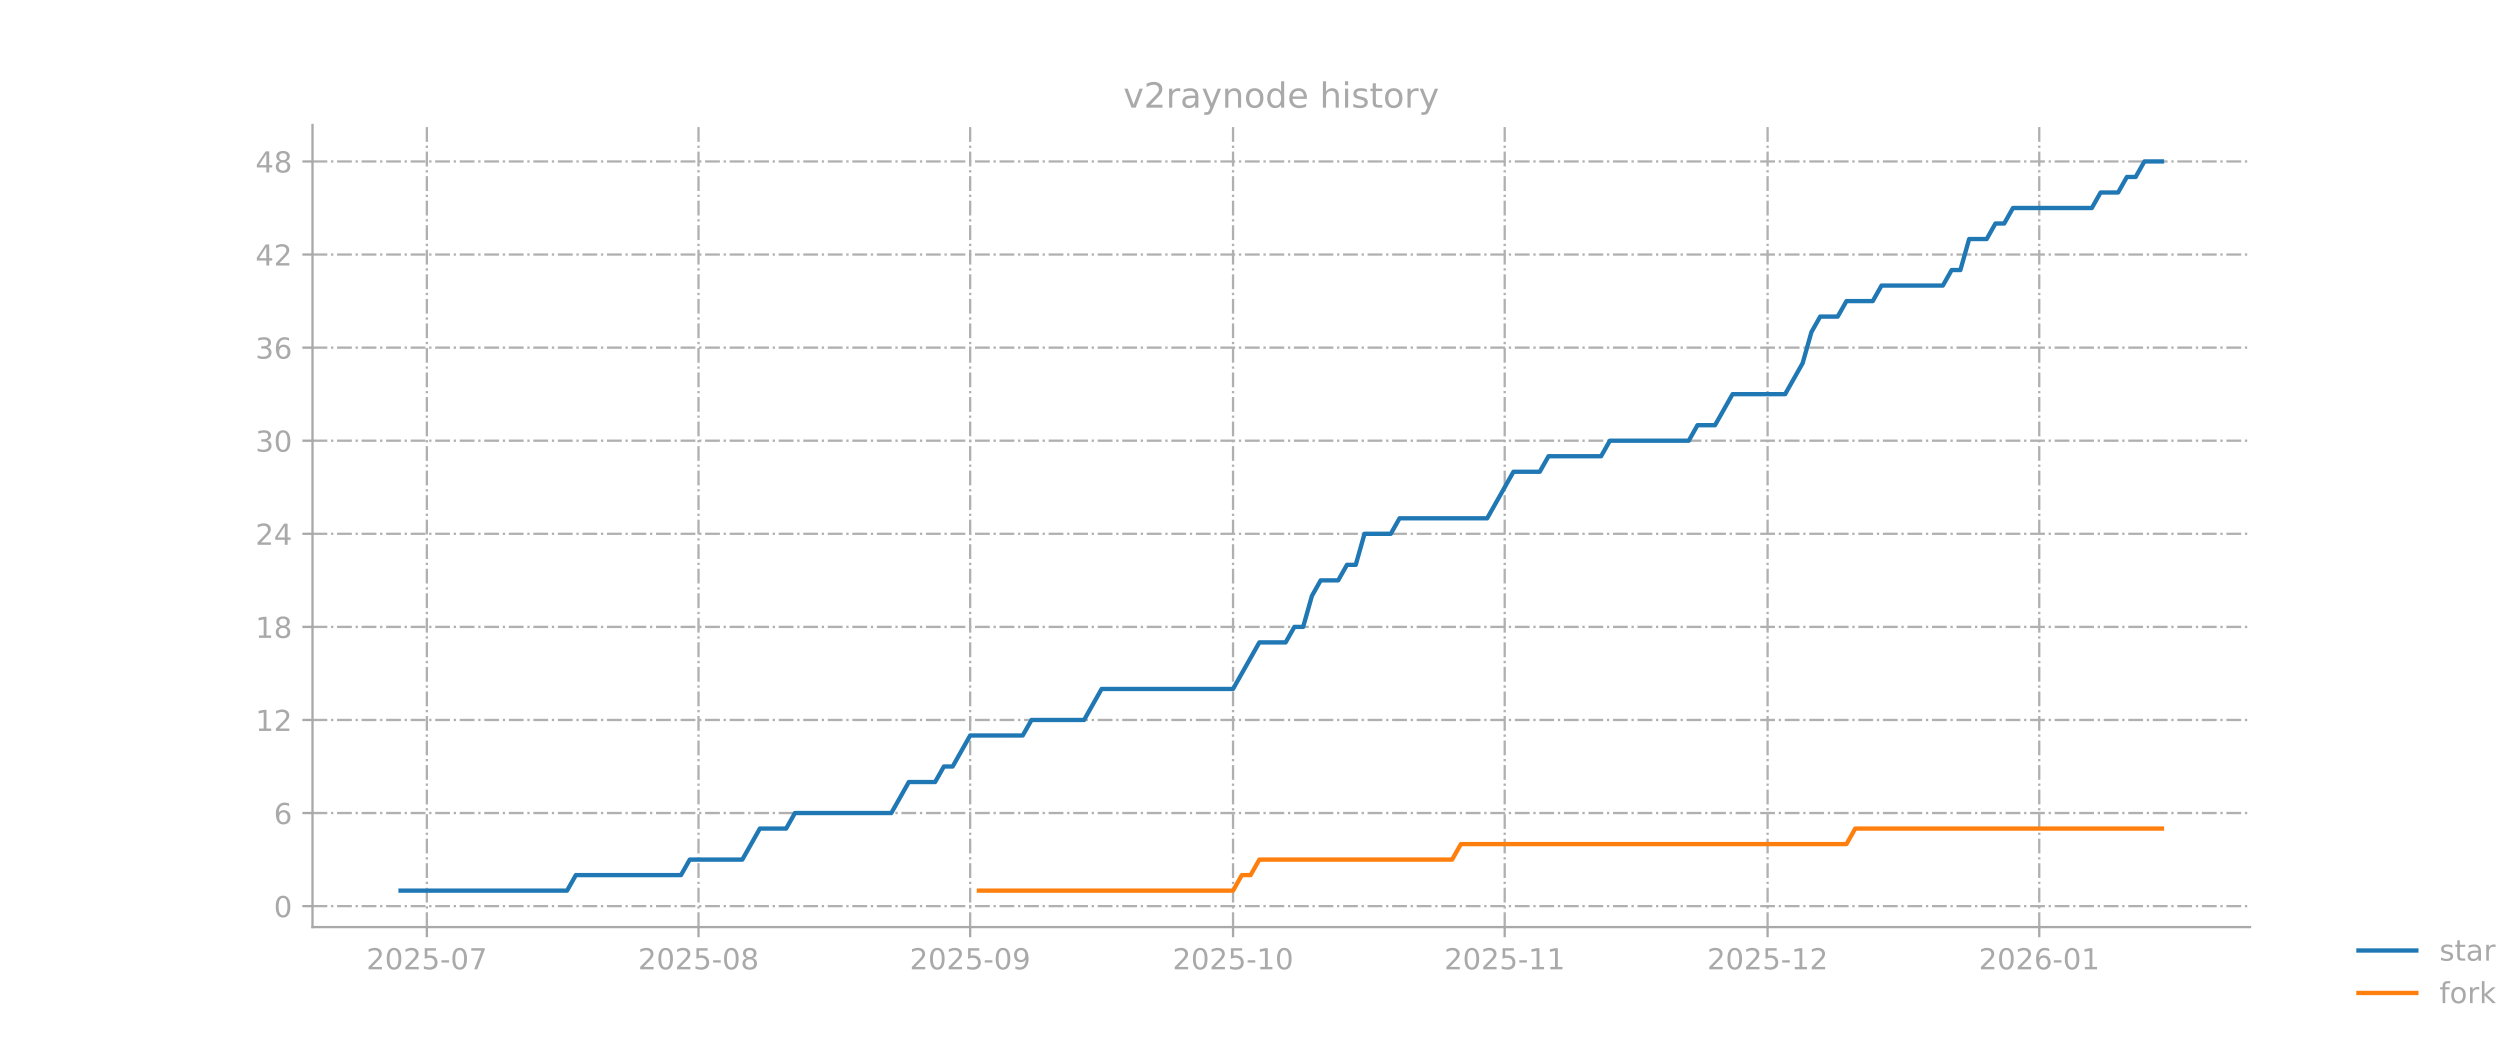
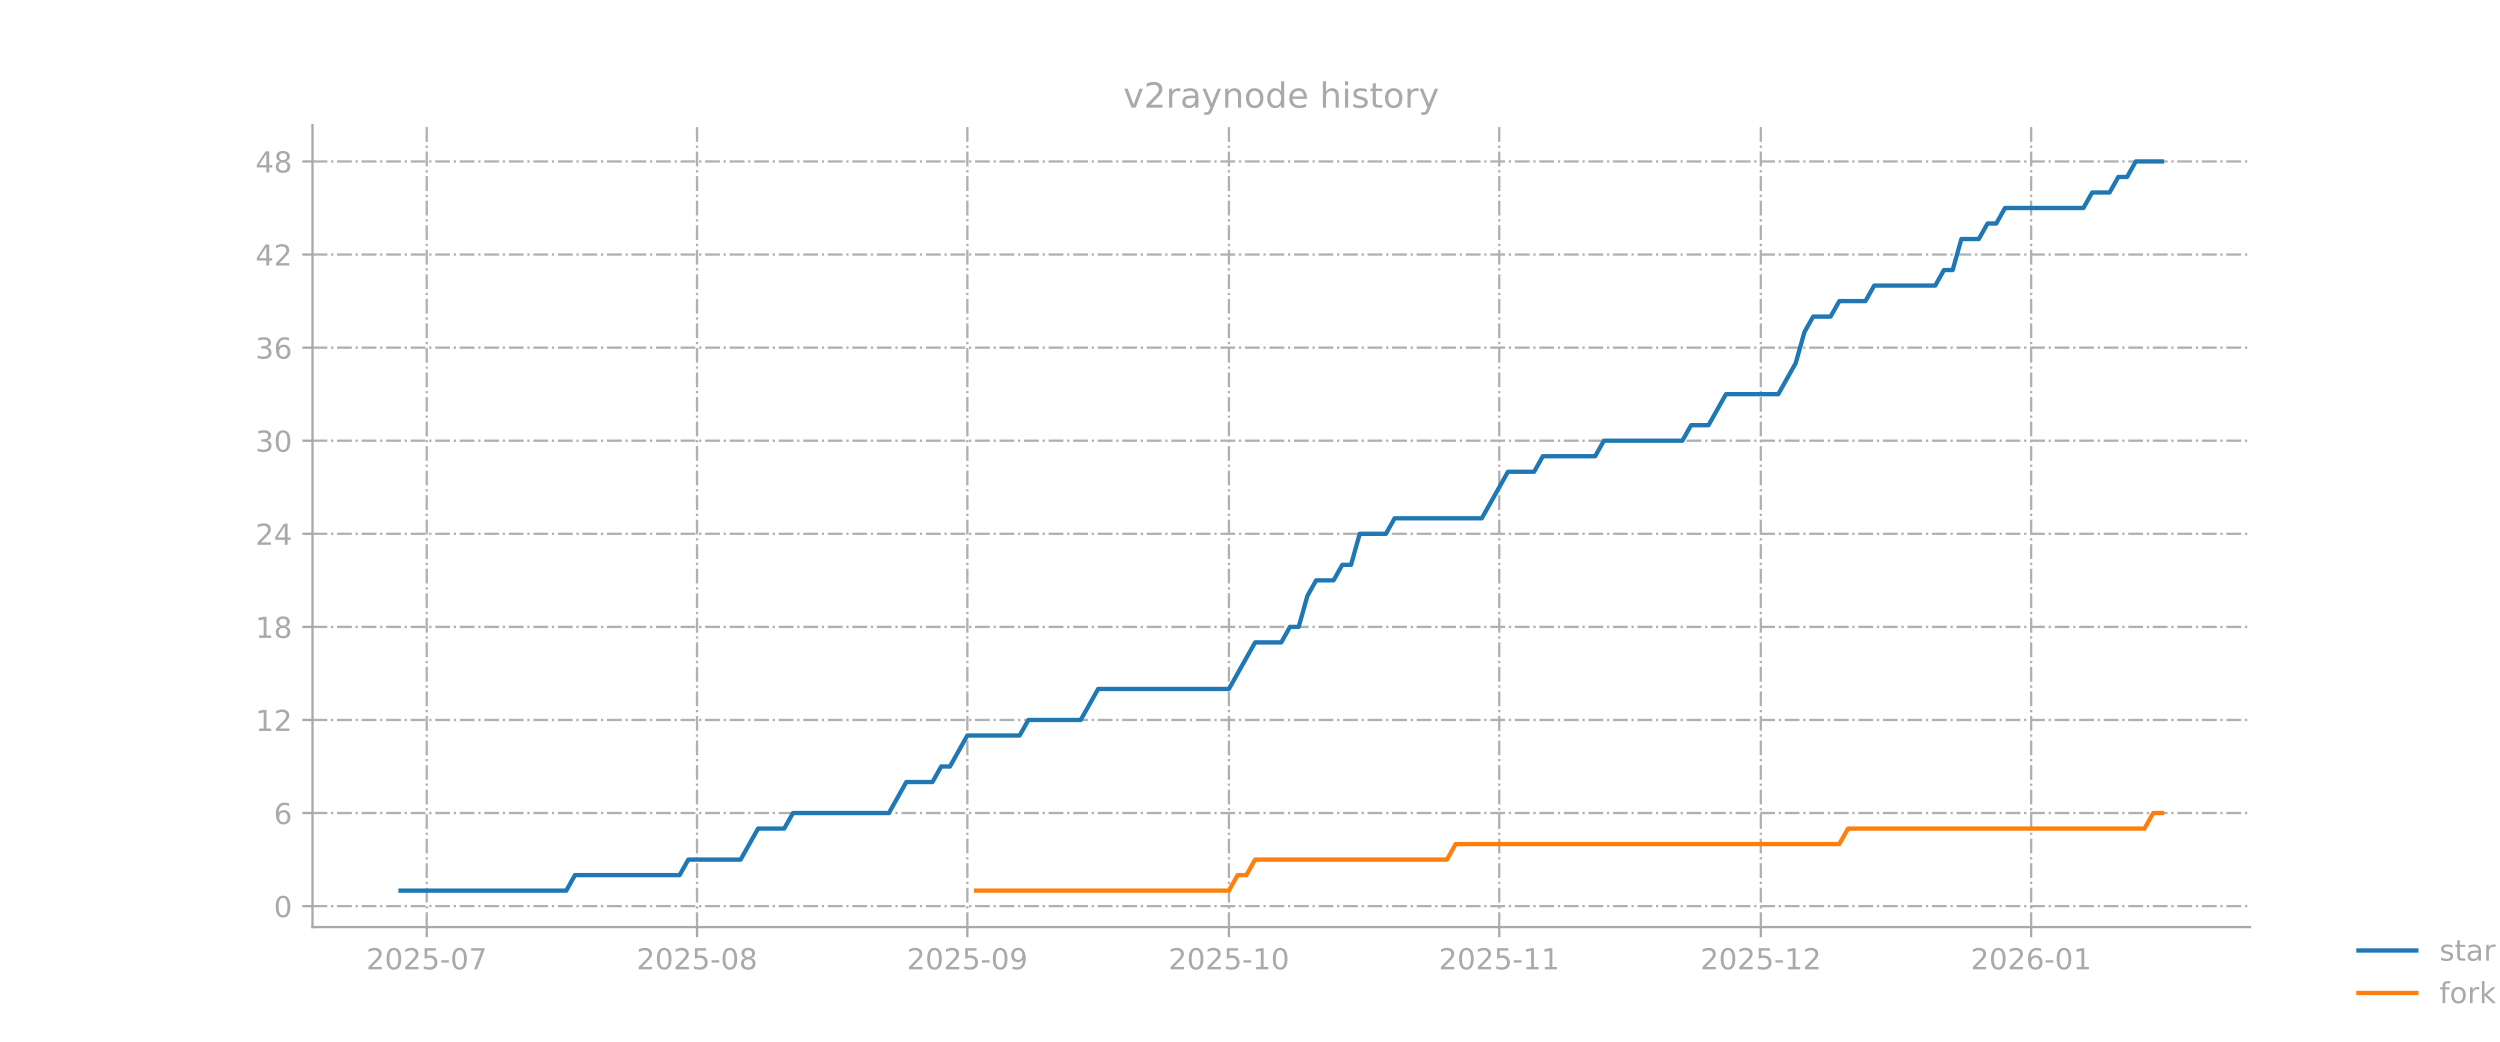
<svg xmlns="http://www.w3.org/2000/svg" xmlns:xlink="http://www.w3.org/1999/xlink" width="864pt" height="360pt" viewBox="0 0 864 360" version="1.1">
  <defs>
    <style type="text/css">*{stroke-linejoin: round; stroke-linecap: butt}</style>
  </defs>
  <g id="figure_1">
    <g id="patch_1">
      <path d="M 0 360  L 864 360  L 864 0  L 0 0  L 0 360  z " style="fill: none; opacity: 0" />
    </g>
    <g id="axes_1">
      <g id="patch_2">
        <path d="M 108 320.4  L 777.6 320.4  L 777.6 43.2  L 108 43.2  L 108 320.4  z " style="fill: none; opacity: 0" />
      </g>
      <g id="matplotlib.axis_1">
        <g id="xtick_1">
          <g id="line2d_1">
-             <path d="M 147.522 320.4  L 147.522 43.2  " clip-path="url(#pc708f77bd5)" style="fill: none; stroke-dasharray: 5.12,1.28,0.8,1.28; stroke-dashoffset: 0; stroke: #b0b0b0; stroke-width: 0.8" />
+             <path d="M 147.477 320.4  L 147.477 43.2  " clip-path="url(#pc1fc51ba9f)" style="fill: none; stroke-dasharray: 5.12,1.28,0.8,1.28; stroke-dashoffset: 0; stroke: #b0b0b0; stroke-width: 0.8" />
          </g>
          <g id="line2d_2">
            <defs>
-               <path id="m18cfdcc39a" d="M 0 0  L 0 3.5  " style="stroke: #a9a9a9; stroke-width: 0.8" />
+               <path id="meca14d83fb" d="M 0 0  L 0 3.5  " style="stroke: #a9a9a9; stroke-width: 0.8" />
            </defs>
            <g>
-               <use xlink:href="#m18cfdcc39a" x="147.522" y="320.4" style="fill: #a9a9a9; stroke: #a9a9a9; stroke-width: 0.8" />
+               <use xlink:href="#meca14d83fb" x="147.477" y="320.4" style="fill: #a9a9a9; stroke: #a9a9a9; stroke-width: 0.8" />
            </g>
          </g>
          <g id="text_1">
-             <g style="fill: #a9a9a9" transform="translate(126.6304 334.9984) scale(0.1 -0.1)">
+             <g style="fill: #a9a9a9" transform="translate(126.5855 334.9984) scale(0.1 -0.1)">
              <defs>
                <path id="DejaVuSans-32" d="M 1228 531  L 3431 531  L 3431 0  L 469 0  L 469 531  Q 828 903 1448 1529  Q 2069 2156 2228 2338  Q 2531 2678 2651 2914  Q 2772 3150 2772 3378  Q 2772 3750 2511 3984  Q 2250 4219 1831 4219  Q 1534 4219 1204 4116  Q 875 4013 500 3803  L 500 4441  Q 881 4594 1212 4672  Q 1544 4750 1819 4750  Q 2544 4750 2975 4387  Q 3406 4025 3406 3419  Q 3406 3131 3298 2873  Q 3191 2616 2906 2266  Q 2828 2175 2409 1742  Q 1991 1309 1228 531  z " transform="scale(0.015625)" />
                <path id="DejaVuSans-30" d="M 2034 4250  Q 1547 4250 1301 3770  Q 1056 3291 1056 2328  Q 1056 1369 1301 889  Q 1547 409 2034 409  Q 2525 409 2770 889  Q 3016 1369 3016 2328  Q 3016 3291 2770 3770  Q 2525 4250 2034 4250  z M 2034 4750  Q 2819 4750 3233 4129  Q 3647 3509 3647 2328  Q 3647 1150 3233 529  Q 2819 -91 2034 -91  Q 1250 -91 836 529  Q 422 1150 422 2328  Q 422 3509 836 4129  Q 1250 4750 2034 4750  z " transform="scale(0.015625)" />
                <path id="DejaVuSans-35" d="M 691 4666  L 3169 4666  L 3169 4134  L 1269 4134  L 1269 2991  Q 1406 3038 1543 3061  Q 1681 3084 1819 3084  Q 2600 3084 3056 2656  Q 3513 2228 3513 1497  Q 3513 744 3044 326  Q 2575 -91 1722 -91  Q 1428 -91 1123 -41  Q 819 9 494 109  L 494 744  Q 775 591 1075 516  Q 1375 441 1709 441  Q 2250 441 2565 725  Q 2881 1009 2881 1497  Q 2881 1984 2565 2268  Q 2250 2553 1709 2553  Q 1456 2553 1204 2497  Q 953 2441 691 2322  L 691 4666  z " transform="scale(0.015625)" />
                <path id="DejaVuSans-2d" d="M 313 2009  L 1997 2009  L 1997 1497  L 313 1497  L 313 2009  z " transform="scale(0.015625)" />
                <path id="DejaVuSans-37" d="M 525 4666  L 3525 4666  L 3525 4397  L 1831 0  L 1172 0  L 2766 4134  L 525 4134  L 525 4666  z " transform="scale(0.015625)" />
              </defs>
              <use xlink:href="#DejaVuSans-32" />
              <use xlink:href="#DejaVuSans-30" transform="translate(63.62305 0)" />
              <use xlink:href="#DejaVuSans-32" transform="translate(127.2461 0)" />
              <use xlink:href="#DejaVuSans-35" transform="translate(190.8691 0)" />
              <use xlink:href="#DejaVuSans-2d" transform="translate(254.4922 0)" />
              <use xlink:href="#DejaVuSans-30" transform="translate(290.5762 0)" />
              <use xlink:href="#DejaVuSans-37" transform="translate(354.1992 0)" />
            </g>
          </g>
        </g>
        <g id="xtick_2">
          <g id="line2d_3">
-             <path d="M 241.405 320.4  L 241.405 43.2  " clip-path="url(#pc708f77bd5)" style="fill: none; stroke-dasharray: 5.12,1.28,0.8,1.28; stroke-dashoffset: 0; stroke: #b0b0b0; stroke-width: 0.8" />
+             <path d="M 240.895 320.4  L 240.895 43.2  " clip-path="url(#pc1fc51ba9f)" style="fill: none; stroke-dasharray: 5.12,1.28,0.8,1.28; stroke-dashoffset: 0; stroke: #b0b0b0; stroke-width: 0.8" />
          </g>
          <g id="line2d_4">
            <g>
-               <use xlink:href="#m18cfdcc39a" x="241.405" y="320.4" style="fill: #a9a9a9; stroke: #a9a9a9; stroke-width: 0.8" />
+               <use xlink:href="#meca14d83fb" x="240.895" y="320.4" style="fill: #a9a9a9; stroke: #a9a9a9; stroke-width: 0.8" />
            </g>
          </g>
          <g id="text_2">
-             <g style="fill: #a9a9a9" transform="translate(220.5137 334.9984) scale(0.1 -0.1)">
+             <g style="fill: #a9a9a9" transform="translate(220.004 334.9984) scale(0.1 -0.1)">
              <defs>
                <path id="DejaVuSans-38" d="M 2034 2216  Q 1584 2216 1326 1975  Q 1069 1734 1069 1313  Q 1069 891 1326 650  Q 1584 409 2034 409  Q 2484 409 2743 651  Q 3003 894 3003 1313  Q 3003 1734 2745 1975  Q 2488 2216 2034 2216  z M 1403 2484  Q 997 2584 770 2862  Q 544 3141 544 3541  Q 544 4100 942 4425  Q 1341 4750 2034 4750  Q 2731 4750 3128 4425  Q 3525 4100 3525 3541  Q 3525 3141 3298 2862  Q 3072 2584 2669 2484  Q 3125 2378 3379 2068  Q 3634 1759 3634 1313  Q 3634 634 3220 271  Q 2806 -91 2034 -91  Q 1263 -91 848 271  Q 434 634 434 1313  Q 434 1759 690 2068  Q 947 2378 1403 2484  z M 1172 3481  Q 1172 3119 1398 2916  Q 1625 2713 2034 2713  Q 2441 2713 2670 2916  Q 2900 3119 2900 3481  Q 2900 3844 2670 4047  Q 2441 4250 2034 4250  Q 1625 4250 1398 4047  Q 1172 3844 1172 3481  z " transform="scale(0.015625)" />
              </defs>
              <use xlink:href="#DejaVuSans-32" />
              <use xlink:href="#DejaVuSans-30" transform="translate(63.62305 0)" />
              <use xlink:href="#DejaVuSans-32" transform="translate(127.2461 0)" />
              <use xlink:href="#DejaVuSans-35" transform="translate(190.8691 0)" />
              <use xlink:href="#DejaVuSans-2d" transform="translate(254.4922 0)" />
              <use xlink:href="#DejaVuSans-30" transform="translate(290.5762 0)" />
              <use xlink:href="#DejaVuSans-38" transform="translate(354.1992 0)" />
            </g>
          </g>
        </g>
        <g id="xtick_3">
          <g id="line2d_5">
-             <path d="M 335.288 320.4  L 335.288 43.2  " clip-path="url(#pc708f77bd5)" style="fill: none; stroke-dasharray: 5.12,1.28,0.8,1.28; stroke-dashoffset: 0; stroke: #b0b0b0; stroke-width: 0.8" />
+             <path d="M 334.314 320.4  L 334.314 43.2  " clip-path="url(#pc1fc51ba9f)" style="fill: none; stroke-dasharray: 5.12,1.28,0.8,1.28; stroke-dashoffset: 0; stroke: #b0b0b0; stroke-width: 0.8" />
          </g>
          <g id="line2d_6">
            <g>
-               <use xlink:href="#m18cfdcc39a" x="335.288" y="320.4" style="fill: #a9a9a9; stroke: #a9a9a9; stroke-width: 0.8" />
+               <use xlink:href="#meca14d83fb" x="334.314" y="320.4" style="fill: #a9a9a9; stroke: #a9a9a9; stroke-width: 0.8" />
            </g>
          </g>
          <g id="text_3">
-             <g style="fill: #a9a9a9" transform="translate(314.3971 334.9984) scale(0.1 -0.1)">
+             <g style="fill: #a9a9a9" transform="translate(313.4225 334.9984) scale(0.1 -0.1)">
              <defs>
                <path id="DejaVuSans-39" d="M 703 97  L 703 672  Q 941 559 1184 500  Q 1428 441 1663 441  Q 2288 441 2617 861  Q 2947 1281 2994 2138  Q 2813 1869 2534 1725  Q 2256 1581 1919 1581  Q 1219 1581 811 2004  Q 403 2428 403 3163  Q 403 3881 828 4315  Q 1253 4750 1959 4750  Q 2769 4750 3195 4129  Q 3622 3509 3622 2328  Q 3622 1225 3098 567  Q 2575 -91 1691 -91  Q 1453 -91 1209 -44  Q 966 3 703 97  z M 1959 2075  Q 2384 2075 2632 2365  Q 2881 2656 2881 3163  Q 2881 3666 2632 3958  Q 2384 4250 1959 4250  Q 1534 4250 1286 3958  Q 1038 3666 1038 3163  Q 1038 2656 1286 2365  Q 1534 2075 1959 2075  z " transform="scale(0.015625)" />
              </defs>
              <use xlink:href="#DejaVuSans-32" />
              <use xlink:href="#DejaVuSans-30" transform="translate(63.62305 0)" />
              <use xlink:href="#DejaVuSans-32" transform="translate(127.2461 0)" />
              <use xlink:href="#DejaVuSans-35" transform="translate(190.8691 0)" />
              <use xlink:href="#DejaVuSans-2d" transform="translate(254.4922 0)" />
              <use xlink:href="#DejaVuSans-30" transform="translate(290.5762 0)" />
              <use xlink:href="#DejaVuSans-39" transform="translate(354.1992 0)" />
            </g>
          </g>
        </g>
        <g id="xtick_4">
          <g id="line2d_7">
-             <path d="M 426.143 320.4  L 426.143 43.2  " clip-path="url(#pc708f77bd5)" style="fill: none; stroke-dasharray: 5.12,1.28,0.8,1.28; stroke-dashoffset: 0; stroke: #b0b0b0; stroke-width: 0.8" />
+             <path d="M 424.719 320.4  L 424.719 43.2  " clip-path="url(#pc1fc51ba9f)" style="fill: none; stroke-dasharray: 5.12,1.28,0.8,1.28; stroke-dashoffset: 0; stroke: #b0b0b0; stroke-width: 0.8" />
          </g>
          <g id="line2d_8">
            <g>
-               <use xlink:href="#m18cfdcc39a" x="426.143" y="320.4" style="fill: #a9a9a9; stroke: #a9a9a9; stroke-width: 0.8" />
+               <use xlink:href="#meca14d83fb" x="424.719" y="320.4" style="fill: #a9a9a9; stroke: #a9a9a9; stroke-width: 0.8" />
            </g>
          </g>
          <g id="text_4">
-             <g style="fill: #a9a9a9" transform="translate(405.2519 334.9984) scale(0.1 -0.1)">
+             <g style="fill: #a9a9a9" transform="translate(403.8276 334.9984) scale(0.1 -0.1)">
              <defs>
                <path id="DejaVuSans-31" d="M 794 531  L 1825 531  L 1825 4091  L 703 3866  L 703 4441  L 1819 4666  L 2450 4666  L 2450 531  L 3481 531  L 3481 0  L 794 0  L 794 531  z " transform="scale(0.015625)" />
              </defs>
              <use xlink:href="#DejaVuSans-32" />
              <use xlink:href="#DejaVuSans-30" transform="translate(63.62305 0)" />
              <use xlink:href="#DejaVuSans-32" transform="translate(127.2461 0)" />
              <use xlink:href="#DejaVuSans-35" transform="translate(190.8691 0)" />
              <use xlink:href="#DejaVuSans-2d" transform="translate(254.4922 0)" />
              <use xlink:href="#DejaVuSans-31" transform="translate(290.5762 0)" />
              <use xlink:href="#DejaVuSans-30" transform="translate(354.1992 0)" />
            </g>
          </g>
        </g>
        <g id="xtick_5">
          <g id="line2d_9">
-             <path d="M 520.027 320.4  L 520.027 43.2  " clip-path="url(#pc708f77bd5)" style="fill: none; stroke-dasharray: 5.12,1.28,0.8,1.28; stroke-dashoffset: 0; stroke: #b0b0b0; stroke-width: 0.8" />
+             <path d="M 518.138 320.4  L 518.138 43.2  " clip-path="url(#pc1fc51ba9f)" style="fill: none; stroke-dasharray: 5.12,1.28,0.8,1.28; stroke-dashoffset: 0; stroke: #b0b0b0; stroke-width: 0.8" />
          </g>
          <g id="line2d_10">
            <g>
-               <use xlink:href="#m18cfdcc39a" x="520.027" y="320.4" style="fill: #a9a9a9; stroke: #a9a9a9; stroke-width: 0.8" />
+               <use xlink:href="#meca14d83fb" x="518.138" y="320.4" style="fill: #a9a9a9; stroke: #a9a9a9; stroke-width: 0.8" />
            </g>
          </g>
          <g id="text_5">
-             <g style="fill: #a9a9a9" transform="translate(499.1352 334.9984) scale(0.1 -0.1)">
+             <g style="fill: #a9a9a9" transform="translate(497.2461 334.9984) scale(0.1 -0.1)">
              <use xlink:href="#DejaVuSans-32" />
              <use xlink:href="#DejaVuSans-30" transform="translate(63.62305 0)" />
              <use xlink:href="#DejaVuSans-32" transform="translate(127.2461 0)" />
              <use xlink:href="#DejaVuSans-35" transform="translate(190.8691 0)" />
              <use xlink:href="#DejaVuSans-2d" transform="translate(254.4922 0)" />
              <use xlink:href="#DejaVuSans-31" transform="translate(290.5762 0)" />
              <use xlink:href="#DejaVuSans-31" transform="translate(354.1992 0)" />
            </g>
          </g>
        </g>
        <g id="xtick_6">
          <g id="line2d_11">
-             <path d="M 610.881 320.4  L 610.881 43.2  " clip-path="url(#pc708f77bd5)" style="fill: none; stroke-dasharray: 5.12,1.28,0.8,1.28; stroke-dashoffset: 0; stroke: #b0b0b0; stroke-width: 0.8" />
+             <path d="M 608.543 320.4  L 608.543 43.2  " clip-path="url(#pc1fc51ba9f)" style="fill: none; stroke-dasharray: 5.12,1.28,0.8,1.28; stroke-dashoffset: 0; stroke: #b0b0b0; stroke-width: 0.8" />
          </g>
          <g id="line2d_12">
            <g>
-               <use xlink:href="#m18cfdcc39a" x="610.881" y="320.4" style="fill: #a9a9a9; stroke: #a9a9a9; stroke-width: 0.8" />
+               <use xlink:href="#meca14d83fb" x="608.543" y="320.4" style="fill: #a9a9a9; stroke: #a9a9a9; stroke-width: 0.8" />
            </g>
          </g>
          <g id="text_6">
-             <g style="fill: #a9a9a9" transform="translate(589.99 334.9984) scale(0.1 -0.1)">
+             <g style="fill: #a9a9a9" transform="translate(587.6512 334.9984) scale(0.1 -0.1)">
              <use xlink:href="#DejaVuSans-32" />
              <use xlink:href="#DejaVuSans-30" transform="translate(63.62305 0)" />
              <use xlink:href="#DejaVuSans-32" transform="translate(127.2461 0)" />
              <use xlink:href="#DejaVuSans-35" transform="translate(190.8691 0)" />
              <use xlink:href="#DejaVuSans-2d" transform="translate(254.4922 0)" />
              <use xlink:href="#DejaVuSans-31" transform="translate(290.5762 0)" />
              <use xlink:href="#DejaVuSans-32" transform="translate(354.1992 0)" />
            </g>
          </g>
        </g>
        <g id="xtick_7">
          <g id="line2d_13">
-             <path d="M 704.765 320.4  L 704.765 43.2  " clip-path="url(#pc708f77bd5)" style="fill: none; stroke-dasharray: 5.12,1.28,0.8,1.28; stroke-dashoffset: 0; stroke: #b0b0b0; stroke-width: 0.8" />
+             <path d="M 701.961 320.4  L 701.961 43.2  " clip-path="url(#pc1fc51ba9f)" style="fill: none; stroke-dasharray: 5.12,1.28,0.8,1.28; stroke-dashoffset: 0; stroke: #b0b0b0; stroke-width: 0.8" />
          </g>
          <g id="line2d_14">
            <g>
-               <use xlink:href="#m18cfdcc39a" x="704.765" y="320.4" style="fill: #a9a9a9; stroke: #a9a9a9; stroke-width: 0.8" />
+               <use xlink:href="#meca14d83fb" x="701.961" y="320.4" style="fill: #a9a9a9; stroke: #a9a9a9; stroke-width: 0.8" />
            </g>
          </g>
          <g id="text_7">
-             <g style="fill: #a9a9a9" transform="translate(683.8733 334.9984) scale(0.1 -0.1)">
+             <g style="fill: #a9a9a9" transform="translate(681.0697 334.9984) scale(0.1 -0.1)">
              <defs>
                <path id="DejaVuSans-36" d="M 2113 2584  Q 1688 2584 1439 2293  Q 1191 2003 1191 1497  Q 1191 994 1439 701  Q 1688 409 2113 409  Q 2538 409 2786 701  Q 3034 994 3034 1497  Q 3034 2003 2786 2293  Q 2538 2584 2113 2584  z M 3366 4563  L 3366 3988  Q 3128 4100 2886 4159  Q 2644 4219 2406 4219  Q 1781 4219 1451 3797  Q 1122 3375 1075 2522  Q 1259 2794 1537 2939  Q 1816 3084 2150 3084  Q 2853 3084 3261 2657  Q 3669 2231 3669 1497  Q 3669 778 3244 343  Q 2819 -91 2113 -91  Q 1303 -91 875 529  Q 447 1150 447 2328  Q 447 3434 972 4092  Q 1497 4750 2381 4750  Q 2619 4750 2861 4703  Q 3103 4656 3366 4563  z " transform="scale(0.015625)" />
              </defs>
              <use xlink:href="#DejaVuSans-32" />
              <use xlink:href="#DejaVuSans-30" transform="translate(63.62305 0)" />
              <use xlink:href="#DejaVuSans-32" transform="translate(127.2461 0)" />
              <use xlink:href="#DejaVuSans-36" transform="translate(190.8691 0)" />
              <use xlink:href="#DejaVuSans-2d" transform="translate(254.4922 0)" />
              <use xlink:href="#DejaVuSans-30" transform="translate(290.5762 0)" />
              <use xlink:href="#DejaVuSans-31" transform="translate(354.1992 0)" />
            </g>
          </g>
        </g>
      </g>
      <g id="matplotlib.axis_2">
        <g id="ytick_1">
          <g id="line2d_15">
-             <path d="M 108 313.162  L 777.6 313.162  " clip-path="url(#pc708f77bd5)" style="fill: none; stroke-dasharray: 5.12,1.28,0.8,1.28; stroke-dashoffset: 0; stroke: #b0b0b0; stroke-width: 0.8" />
+             <path d="M 108 313.162  L 777.6 313.162  " clip-path="url(#pc1fc51ba9f)" style="fill: none; stroke-dasharray: 5.12,1.28,0.8,1.28; stroke-dashoffset: 0; stroke: #b0b0b0; stroke-width: 0.8" />
          </g>
          <g id="line2d_16">
            <defs>
-               <path id="mcf3304b545" d="M 0 0  L -3.5 0  " style="stroke: #a9a9a9; stroke-width: 0.8" />
+               <path id="m9ccb0f4ff1" d="M 0 0  L -3.5 0  " style="stroke: #a9a9a9; stroke-width: 0.8" />
            </defs>
            <g>
-               <use xlink:href="#mcf3304b545" x="108" y="313.162" style="fill: #a9a9a9; stroke: #a9a9a9; stroke-width: 0.8" />
+               <use xlink:href="#m9ccb0f4ff1" x="108" y="313.162" style="fill: #a9a9a9; stroke: #a9a9a9; stroke-width: 0.8" />
            </g>
          </g>
          <g id="text_8">
            <g style="fill: #a9a9a9" transform="translate(94.6375 316.9609) scale(0.1 -0.1)">
              <use xlink:href="#DejaVuSans-30" />
            </g>
          </g>
        </g>
        <g id="ytick_2">
          <g id="line2d_17">
-             <path d="M 108 280.991  L 777.6 280.991  " clip-path="url(#pc708f77bd5)" style="fill: none; stroke-dasharray: 5.12,1.28,0.8,1.28; stroke-dashoffset: 0; stroke: #b0b0b0; stroke-width: 0.8" />
+             <path d="M 108 280.991  L 777.6 280.991  " clip-path="url(#pc1fc51ba9f)" style="fill: none; stroke-dasharray: 5.12,1.28,0.8,1.28; stroke-dashoffset: 0; stroke: #b0b0b0; stroke-width: 0.8" />
          </g>
          <g id="line2d_18">
            <g>
-               <use xlink:href="#mcf3304b545" x="108" y="280.991" style="fill: #a9a9a9; stroke: #a9a9a9; stroke-width: 0.8" />
+               <use xlink:href="#m9ccb0f4ff1" x="108" y="280.991" style="fill: #a9a9a9; stroke: #a9a9a9; stroke-width: 0.8" />
            </g>
          </g>
          <g id="text_9">
            <g style="fill: #a9a9a9" transform="translate(94.6375 284.7907) scale(0.1 -0.1)">
              <use xlink:href="#DejaVuSans-36" />
            </g>
          </g>
        </g>
        <g id="ytick_3">
          <g id="line2d_19">
-             <path d="M 108 248.821  L 777.6 248.821  " clip-path="url(#pc708f77bd5)" style="fill: none; stroke-dasharray: 5.12,1.28,0.8,1.28; stroke-dashoffset: 0; stroke: #b0b0b0; stroke-width: 0.8" />
+             <path d="M 108 248.821  L 777.6 248.821  " clip-path="url(#pc1fc51ba9f)" style="fill: none; stroke-dasharray: 5.12,1.28,0.8,1.28; stroke-dashoffset: 0; stroke: #b0b0b0; stroke-width: 0.8" />
          </g>
          <g id="line2d_20">
            <g>
-               <use xlink:href="#mcf3304b545" x="108" y="248.821" style="fill: #a9a9a9; stroke: #a9a9a9; stroke-width: 0.8" />
+               <use xlink:href="#m9ccb0f4ff1" x="108" y="248.821" style="fill: #a9a9a9; stroke: #a9a9a9; stroke-width: 0.8" />
            </g>
          </g>
          <g id="text_10">
            <g style="fill: #a9a9a9" transform="translate(88.275 252.6205) scale(0.1 -0.1)">
              <use xlink:href="#DejaVuSans-31" />
              <use xlink:href="#DejaVuSans-32" transform="translate(63.62305 0)" />
            </g>
          </g>
        </g>
        <g id="ytick_4">
          <g id="line2d_21">
-             <path d="M 108 216.651  L 777.6 216.651  " clip-path="url(#pc708f77bd5)" style="fill: none; stroke-dasharray: 5.12,1.28,0.8,1.28; stroke-dashoffset: 0; stroke: #b0b0b0; stroke-width: 0.8" />
+             <path d="M 108 216.651  L 777.6 216.651  " clip-path="url(#pc1fc51ba9f)" style="fill: none; stroke-dasharray: 5.12,1.28,0.8,1.28; stroke-dashoffset: 0; stroke: #b0b0b0; stroke-width: 0.8" />
          </g>
          <g id="line2d_22">
            <g>
-               <use xlink:href="#mcf3304b545" x="108" y="216.651" style="fill: #a9a9a9; stroke: #a9a9a9; stroke-width: 0.8" />
+               <use xlink:href="#m9ccb0f4ff1" x="108" y="216.651" style="fill: #a9a9a9; stroke: #a9a9a9; stroke-width: 0.8" />
            </g>
          </g>
          <g id="text_11">
            <g style="fill: #a9a9a9" transform="translate(88.275 220.4503) scale(0.1 -0.1)">
              <use xlink:href="#DejaVuSans-31" />
              <use xlink:href="#DejaVuSans-38" transform="translate(63.62305 0)" />
            </g>
          </g>
        </g>
        <g id="ytick_5">
          <g id="line2d_23">
-             <path d="M 108 184.481  L 777.6 184.481  " clip-path="url(#pc708f77bd5)" style="fill: none; stroke-dasharray: 5.12,1.28,0.8,1.28; stroke-dashoffset: 0; stroke: #b0b0b0; stroke-width: 0.8" />
+             <path d="M 108 184.481  L 777.6 184.481  " clip-path="url(#pc1fc51ba9f)" style="fill: none; stroke-dasharray: 5.12,1.28,0.8,1.28; stroke-dashoffset: 0; stroke: #b0b0b0; stroke-width: 0.8" />
          </g>
          <g id="line2d_24">
            <g>
-               <use xlink:href="#mcf3304b545" x="108" y="184.481" style="fill: #a9a9a9; stroke: #a9a9a9; stroke-width: 0.8" />
+               <use xlink:href="#m9ccb0f4ff1" x="108" y="184.481" style="fill: #a9a9a9; stroke: #a9a9a9; stroke-width: 0.8" />
            </g>
          </g>
          <g id="text_12">
            <g style="fill: #a9a9a9" transform="translate(88.275 188.2801) scale(0.1 -0.1)">
              <defs>
                <path id="DejaVuSans-34" d="M 2419 4116  L 825 1625  L 2419 1625  L 2419 4116  z M 2253 4666  L 3047 4666  L 3047 1625  L 3713 1625  L 3713 1100  L 3047 1100  L 3047 0  L 2419 0  L 2419 1100  L 313 1100  L 313 1709  L 2253 4666  z " transform="scale(0.015625)" />
              </defs>
              <use xlink:href="#DejaVuSans-32" />
              <use xlink:href="#DejaVuSans-34" transform="translate(63.62305 0)" />
            </g>
          </g>
        </g>
        <g id="ytick_6">
          <g id="line2d_25">
-             <path d="M 108 152.311  L 777.6 152.311  " clip-path="url(#pc708f77bd5)" style="fill: none; stroke-dasharray: 5.12,1.28,0.8,1.28; stroke-dashoffset: 0; stroke: #b0b0b0; stroke-width: 0.8" />
+             <path d="M 108 152.311  L 777.6 152.311  " clip-path="url(#pc1fc51ba9f)" style="fill: none; stroke-dasharray: 5.12,1.28,0.8,1.28; stroke-dashoffset: 0; stroke: #b0b0b0; stroke-width: 0.8" />
          </g>
          <g id="line2d_26">
            <g>
-               <use xlink:href="#mcf3304b545" x="108" y="152.311" style="fill: #a9a9a9; stroke: #a9a9a9; stroke-width: 0.8" />
+               <use xlink:href="#m9ccb0f4ff1" x="108" y="152.311" style="fill: #a9a9a9; stroke: #a9a9a9; stroke-width: 0.8" />
            </g>
          </g>
          <g id="text_13">
            <g style="fill: #a9a9a9" transform="translate(88.275 156.1099) scale(0.1 -0.1)">
              <defs>
                <path id="DejaVuSans-33" d="M 2597 2516  Q 3050 2419 3304 2112  Q 3559 1806 3559 1356  Q 3559 666 3084 287  Q 2609 -91 1734 -91  Q 1441 -91 1130 -33  Q 819 25 488 141  L 488 750  Q 750 597 1062 519  Q 1375 441 1716 441  Q 2309 441 2620 675  Q 2931 909 2931 1356  Q 2931 1769 2642 2001  Q 2353 2234 1838 2234  L 1294 2234  L 1294 2753  L 1863 2753  Q 2328 2753 2575 2939  Q 2822 3125 2822 3475  Q 2822 3834 2567 4026  Q 2313 4219 1838 4219  Q 1578 4219 1281 4162  Q 984 4106 628 3988  L 628 4550  Q 988 4650 1302 4700  Q 1616 4750 1894 4750  Q 2613 4750 3031 4423  Q 3450 4097 3450 3541  Q 3450 3153 3228 2886  Q 3006 2619 2597 2516  z " transform="scale(0.015625)" />
              </defs>
              <use xlink:href="#DejaVuSans-33" />
              <use xlink:href="#DejaVuSans-30" transform="translate(63.62305 0)" />
            </g>
          </g>
        </g>
        <g id="ytick_7">
          <g id="line2d_27">
-             <path d="M 108 120.14  L 777.6 120.14  " clip-path="url(#pc708f77bd5)" style="fill: none; stroke-dasharray: 5.12,1.28,0.8,1.28; stroke-dashoffset: 0; stroke: #b0b0b0; stroke-width: 0.8" />
+             <path d="M 108 120.14  L 777.6 120.14  " clip-path="url(#pc1fc51ba9f)" style="fill: none; stroke-dasharray: 5.12,1.28,0.8,1.28; stroke-dashoffset: 0; stroke: #b0b0b0; stroke-width: 0.8" />
          </g>
          <g id="line2d_28">
            <g>
-               <use xlink:href="#mcf3304b545" x="108" y="120.14" style="fill: #a9a9a9; stroke: #a9a9a9; stroke-width: 0.8" />
+               <use xlink:href="#m9ccb0f4ff1" x="108" y="120.14" style="fill: #a9a9a9; stroke: #a9a9a9; stroke-width: 0.8" />
            </g>
          </g>
          <g id="text_14">
            <g style="fill: #a9a9a9" transform="translate(88.275 123.9396) scale(0.1 -0.1)">
              <use xlink:href="#DejaVuSans-33" />
              <use xlink:href="#DejaVuSans-36" transform="translate(63.62305 0)" />
            </g>
          </g>
        </g>
        <g id="ytick_8">
          <g id="line2d_29">
-             <path d="M 108 87.97  L 777.6 87.97  " clip-path="url(#pc708f77bd5)" style="fill: none; stroke-dasharray: 5.12,1.28,0.8,1.28; stroke-dashoffset: 0; stroke: #b0b0b0; stroke-width: 0.8" />
+             <path d="M 108 87.97  L 777.6 87.97  " clip-path="url(#pc1fc51ba9f)" style="fill: none; stroke-dasharray: 5.12,1.28,0.8,1.28; stroke-dashoffset: 0; stroke: #b0b0b0; stroke-width: 0.8" />
          </g>
          <g id="line2d_30">
            <g>
-               <use xlink:href="#mcf3304b545" x="108" y="87.97" style="fill: #a9a9a9; stroke: #a9a9a9; stroke-width: 0.8" />
+               <use xlink:href="#m9ccb0f4ff1" x="108" y="87.97" style="fill: #a9a9a9; stroke: #a9a9a9; stroke-width: 0.8" />
            </g>
          </g>
          <g id="text_15">
            <g style="fill: #a9a9a9" transform="translate(88.275 91.76943) scale(0.1 -0.1)">
              <use xlink:href="#DejaVuSans-34" />
              <use xlink:href="#DejaVuSans-32" transform="translate(63.62305 0)" />
            </g>
          </g>
        </g>
        <g id="ytick_9">
          <g id="line2d_31">
-             <path d="M 108 55.8  L 777.6 55.8  " clip-path="url(#pc708f77bd5)" style="fill: none; stroke-dasharray: 5.12,1.28,0.8,1.28; stroke-dashoffset: 0; stroke: #b0b0b0; stroke-width: 0.8" />
+             <path d="M 108 55.8  L 777.6 55.8  " clip-path="url(#pc1fc51ba9f)" style="fill: none; stroke-dasharray: 5.12,1.28,0.8,1.28; stroke-dashoffset: 0; stroke: #b0b0b0; stroke-width: 0.8" />
          </g>
          <g id="line2d_32">
            <g>
-               <use xlink:href="#mcf3304b545" x="108" y="55.8" style="fill: #a9a9a9; stroke: #a9a9a9; stroke-width: 0.8" />
+               <use xlink:href="#m9ccb0f4ff1" x="108" y="55.8" style="fill: #a9a9a9; stroke: #a9a9a9; stroke-width: 0.8" />
            </g>
          </g>
          <g id="text_16">
            <g style="fill: #a9a9a9" transform="translate(88.275 59.59922) scale(0.1 -0.1)">
              <use xlink:href="#DejaVuSans-34" />
              <use xlink:href="#DejaVuSans-38" transform="translate(63.62305 0)" />
            </g>
          </g>
        </g>
      </g>
      <g id="line2d_33">
-         <path d="M 138.436 307.8  L 195.978 307.8  L 199.006 302.438  L 235.348 302.438  L 238.377 297.077  L 256.548 297.077  L 262.605 286.353  L 271.69 286.353  L 274.719 280.991  L 308.032 280.991  L 314.089 270.268  L 323.174 270.268  L 326.203 264.906  L 329.231 264.906  L 335.288 254.183  L 353.459 254.183  L 356.488 248.821  L 374.659 248.821  L 380.716 238.098  L 426.143 238.098  L 435.229 222.013  L 444.314 222.013  L 447.343 216.651  L 450.371 216.651  L 453.4 205.928  L 456.428 200.566  L 462.485 200.566  L 465.514 195.204  L 468.542 195.204  L 471.571 184.481  L 480.656 184.481  L 483.685 179.119  L 513.97 179.119  L 523.055 163.034  L 532.141 163.034  L 535.169 157.672  L 553.34 157.672  L 556.369 152.311  L 583.625 152.311  L 586.653 146.949  L 592.71 146.949  L 598.767 136.226  L 616.938 136.226  L 622.995 125.502  L 626.024 114.779  L 629.052 109.417  L 635.109 109.417  L 638.138 104.055  L 647.223 104.055  L 650.252 98.694  L 671.451 98.694  L 674.48 93.332  L 677.508 93.332  L 680.537 82.609  L 686.594 82.609  L 689.622 77.247  L 692.651 77.247  L 695.679 71.885  L 722.936 71.885  L 725.964 66.523  L 732.021 66.523  L 735.05 61.162  L 738.078 61.162  L 741.107 55.8  L 747.164 55.8  L 747.164 55.8  " clip-path="url(#pc708f77bd5)" style="fill: none; stroke: #1f77b4; stroke-width: 1.5; stroke-linecap: square" />
+         <path d="M 138.436 307.8  L 195.693 307.8  L 198.706 302.438  L 234.868 302.438  L 237.882 297.077  L 255.963 297.077  L 261.99 286.353  L 271.03 286.353  L 274.044 280.991  L 307.192 280.991  L 313.219 270.268  L 322.26 270.268  L 325.273 264.906  L 328.287 264.906  L 334.314 254.183  L 352.395 254.183  L 355.408 248.821  L 373.489 248.821  L 379.516 238.098  L 424.719 238.098  L 433.759 222.013  L 442.8 222.013  L 445.814 216.651  L 448.827 216.651  L 451.841 205.928  L 454.854 200.566  L 460.881 200.566  L 463.895 195.204  L 466.908 195.204  L 469.922 184.481  L 478.962 184.481  L 481.976 179.119  L 512.111 179.119  L 521.151 163.034  L 530.192 163.034  L 533.205 157.672  L 551.286 157.672  L 554.3 152.311  L 581.421 152.311  L 584.435 146.949  L 590.462 146.949  L 596.489 136.226  L 614.57 136.226  L 620.597 125.502  L 623.61 114.779  L 626.624 109.417  L 632.651 109.417  L 635.664 104.055  L 644.705 104.055  L 647.718 98.694  L 668.813 98.694  L 671.826 93.332  L 674.84 93.332  L 677.853 82.609  L 683.88 82.609  L 686.894 77.247  L 689.907 77.247  L 692.921 71.885  L 720.042 71.885  L 723.056 66.523  L 729.083 66.523  L 732.096 61.162  L 735.11 61.162  L 738.123 55.8  L 747.164 55.8  L 747.164 55.8  " clip-path="url(#pc1fc51ba9f)" style="fill: none; stroke: #1f77b4; stroke-width: 1.5; stroke-linecap: square" />
      </g>
      <g id="line2d_34">
-         <path d="M 338.317 307.8  L 426.143 307.8  L 429.172 302.438  L 432.2 302.438  L 435.229 297.077  L 501.856 297.077  L 504.884 291.715  L 638.138 291.715  L 641.166 286.353  L 747.164 286.353  L 747.164 286.353  " clip-path="url(#pc708f77bd5)" style="fill: none; stroke: #ff7f0e; stroke-width: 1.5; stroke-linecap: square" />
+         <path d="M 337.327 307.8  L 424.719 307.8  L 427.732 302.438  L 430.746 302.438  L 433.759 297.077  L 500.057 297.077  L 503.07 291.715  L 635.664 291.715  L 638.678 286.353  L 741.137 286.353  L 744.15 280.991  L 747.164 280.991  L 747.164 280.991  " clip-path="url(#pc1fc51ba9f)" style="fill: none; stroke: #ff7f0e; stroke-width: 1.5; stroke-linecap: square" />
      </g>
      <g id="patch_3">
        <path d="M 108 320.4  L 108 43.2  " style="fill: none; stroke: #a9a9a9; stroke-width: 0.8; stroke-linejoin: miter; stroke-linecap: square" />
      </g>
      <g id="patch_4">
        <path d="M 777.6 320.4  L 777.6 43.2  " style="fill: none" />
      </g>
      <g id="patch_5">
        <path d="M 108 320.4  L 777.6 320.4  " style="fill: none; stroke: #a9a9a9; stroke-width: 0.8; stroke-linejoin: miter; stroke-linecap: square" />
      </g>
      <g id="patch_6">
        <path d="M 108 43.2  L 777.6 43.2  " style="fill: none" />
      </g>
      <g id="text_17">
        <g style="fill: #a9a9a9" transform="translate(388.2188 37.2) scale(0.12 -0.12)">
          <defs>
            <path id="DejaVuSans-76" d="M 191 3500  L 800 3500  L 1894 563  L 2988 3500  L 3597 3500  L 2284 0  L 1503 0  L 191 3500  z " transform="scale(0.015625)" />
            <path id="DejaVuSans-72" d="M 2631 2963  Q 2534 3019 2420 3045  Q 2306 3072 2169 3072  Q 1681 3072 1420 2755  Q 1159 2438 1159 1844  L 1159 0  L 581 0  L 581 3500  L 1159 3500  L 1159 2956  Q 1341 3275 1631 3429  Q 1922 3584 2338 3584  Q 2397 3584 2469 3576  Q 2541 3569 2628 3553  L 2631 2963  z " transform="scale(0.015625)" />
            <path id="DejaVuSans-61" d="M 2194 1759  Q 1497 1759 1228 1600  Q 959 1441 959 1056  Q 959 750 1161 570  Q 1363 391 1709 391  Q 2188 391 2477 730  Q 2766 1069 2766 1631  L 2766 1759  L 2194 1759  z M 3341 1997  L 3341 0  L 2766 0  L 2766 531  Q 2569 213 2275 61  Q 1981 -91 1556 -91  Q 1019 -91 701 211  Q 384 513 384 1019  Q 384 1609 779 1909  Q 1175 2209 1959 2209  L 2766 2209  L 2766 2266  Q 2766 2663 2505 2880  Q 2244 3097 1772 3097  Q 1472 3097 1187 3025  Q 903 2953 641 2809  L 641 3341  Q 956 3463 1253 3523  Q 1550 3584 1831 3584  Q 2591 3584 2966 3190  Q 3341 2797 3341 1997  z " transform="scale(0.015625)" />
            <path id="DejaVuSans-79" d="M 2059 -325  Q 1816 -950 1584 -1140  Q 1353 -1331 966 -1331  L 506 -1331  L 506 -850  L 844 -850  Q 1081 -850 1212 -737  Q 1344 -625 1503 -206  L 1606 56  L 191 3500  L 800 3500  L 1894 763  L 2988 3500  L 3597 3500  L 2059 -325  z " transform="scale(0.015625)" />
            <path id="DejaVuSans-6e" d="M 3513 2113  L 3513 0  L 2938 0  L 2938 2094  Q 2938 2591 2744 2837  Q 2550 3084 2163 3084  Q 1697 3084 1428 2787  Q 1159 2491 1159 1978  L 1159 0  L 581 0  L 581 3500  L 1159 3500  L 1159 2956  Q 1366 3272 1645 3428  Q 1925 3584 2291 3584  Q 2894 3584 3203 3211  Q 3513 2838 3513 2113  z " transform="scale(0.015625)" />
            <path id="DejaVuSans-6f" d="M 1959 3097  Q 1497 3097 1228 2736  Q 959 2375 959 1747  Q 959 1119 1226 758  Q 1494 397 1959 397  Q 2419 397 2687 759  Q 2956 1122 2956 1747  Q 2956 2369 2687 2733  Q 2419 3097 1959 3097  z M 1959 3584  Q 2709 3584 3137 3096  Q 3566 2609 3566 1747  Q 3566 888 3137 398  Q 2709 -91 1959 -91  Q 1206 -91 779 398  Q 353 888 353 1747  Q 353 2609 779 3096  Q 1206 3584 1959 3584  z " transform="scale(0.015625)" />
            <path id="DejaVuSans-64" d="M 2906 2969  L 2906 4863  L 3481 4863  L 3481 0  L 2906 0  L 2906 525  Q 2725 213 2448 61  Q 2172 -91 1784 -91  Q 1150 -91 751 415  Q 353 922 353 1747  Q 353 2572 751 3078  Q 1150 3584 1784 3584  Q 2172 3584 2448 3432  Q 2725 3281 2906 2969  z M 947 1747  Q 947 1113 1208 752  Q 1469 391 1925 391  Q 2381 391 2643 752  Q 2906 1113 2906 1747  Q 2906 2381 2643 2742  Q 2381 3103 1925 3103  Q 1469 3103 1208 2742  Q 947 2381 947 1747  z " transform="scale(0.015625)" />
            <path id="DejaVuSans-65" d="M 3597 1894  L 3597 1613  L 953 1613  Q 991 1019 1311 708  Q 1631 397 2203 397  Q 2534 397 2845 478  Q 3156 559 3463 722  L 3463 178  Q 3153 47 2828 -22  Q 2503 -91 2169 -91  Q 1331 -91 842 396  Q 353 884 353 1716  Q 353 2575 817 3079  Q 1281 3584 2069 3584  Q 2775 3584 3186 3129  Q 3597 2675 3597 1894  z M 3022 2063  Q 3016 2534 2758 2815  Q 2500 3097 2075 3097  Q 1594 3097 1305 2825  Q 1016 2553 972 2059  L 3022 2063  z " transform="scale(0.015625)" />
            <path id="DejaVuSans-20" transform="scale(0.015625)" />
            <path id="DejaVuSans-68" d="M 3513 2113  L 3513 0  L 2938 0  L 2938 2094  Q 2938 2591 2744 2837  Q 2550 3084 2163 3084  Q 1697 3084 1428 2787  Q 1159 2491 1159 1978  L 1159 0  L 581 0  L 581 4863  L 1159 4863  L 1159 2956  Q 1366 3272 1645 3428  Q 1925 3584 2291 3584  Q 2894 3584 3203 3211  Q 3513 2838 3513 2113  z " transform="scale(0.015625)" />
            <path id="DejaVuSans-69" d="M 603 3500  L 1178 3500  L 1178 0  L 603 0  L 603 3500  z M 603 4863  L 1178 4863  L 1178 4134  L 603 4134  L 603 4863  z " transform="scale(0.015625)" />
            <path id="DejaVuSans-73" d="M 2834 3397  L 2834 2853  Q 2591 2978 2328 3040  Q 2066 3103 1784 3103  Q 1356 3103 1142 2972  Q 928 2841 928 2578  Q 928 2378 1081 2264  Q 1234 2150 1697 2047  L 1894 2003  Q 2506 1872 2764 1633  Q 3022 1394 3022 966  Q 3022 478 2636 193  Q 2250 -91 1575 -91  Q 1294 -91 989 -36  Q 684 19 347 128  L 347 722  Q 666 556 975 473  Q 1284 391 1588 391  Q 1994 391 2212 530  Q 2431 669 2431 922  Q 2431 1156 2273 1281  Q 2116 1406 1581 1522  L 1381 1569  Q 847 1681 609 1914  Q 372 2147 372 2553  Q 372 3047 722 3315  Q 1072 3584 1716 3584  Q 2034 3584 2315 3537  Q 2597 3491 2834 3397  z " transform="scale(0.015625)" />
            <path id="DejaVuSans-74" d="M 1172 4494  L 1172 3500  L 2356 3500  L 2356 3053  L 1172 3053  L 1172 1153  Q 1172 725 1289 603  Q 1406 481 1766 481  L 2356 481  L 2356 0  L 1766 0  Q 1100 0 847 248  Q 594 497 594 1153  L 594 3053  L 172 3053  L 172 3500  L 594 3500  L 594 4494  L 1172 4494  z " transform="scale(0.015625)" />
          </defs>
          <use xlink:href="#DejaVuSans-76" />
          <use xlink:href="#DejaVuSans-32" transform="translate(59.17969 0)" />
          <use xlink:href="#DejaVuSans-72" transform="translate(122.8027 0)" />
          <use xlink:href="#DejaVuSans-61" transform="translate(163.916 0)" />
          <use xlink:href="#DejaVuSans-79" transform="translate(225.1953 0)" />
          <use xlink:href="#DejaVuSans-6e" transform="translate(284.375 0)" />
          <use xlink:href="#DejaVuSans-6f" transform="translate(347.7539 0)" />
          <use xlink:href="#DejaVuSans-64" transform="translate(408.9355 0)" />
          <use xlink:href="#DejaVuSans-65" transform="translate(472.4121 0)" />
          <use xlink:href="#DejaVuSans-20" transform="translate(533.9355 0)" />
          <use xlink:href="#DejaVuSans-68" transform="translate(565.7227 0)" />
          <use xlink:href="#DejaVuSans-69" transform="translate(629.1016 0)" />
          <use xlink:href="#DejaVuSans-73" transform="translate(656.8848 0)" />
          <use xlink:href="#DejaVuSans-74" transform="translate(708.9844 0)" />
          <use xlink:href="#DejaVuSans-6f" transform="translate(748.1934 0)" />
          <use xlink:href="#DejaVuSans-72" transform="translate(809.375 0)" />
          <use xlink:href="#DejaVuSans-79" transform="translate(850.4883 0)" />
        </g>
      </g>
      <g id="legend_1">
        <g id="line2d_35">
          <path d="M 815.08 328.498  L 825.08 328.498  L 835.08 328.498  " style="fill: none; stroke: #1f77b4; stroke-width: 1.5; stroke-linecap: square" />
        </g>
        <g id="text_18">
          <g style="fill: #a9a9a9" transform="translate(843.08 331.9984) scale(0.1 -0.1)">
            <use xlink:href="#DejaVuSans-73" />
            <use xlink:href="#DejaVuSans-74" transform="translate(52.09961 0)" />
            <use xlink:href="#DejaVuSans-61" transform="translate(91.30859 0)" />
            <use xlink:href="#DejaVuSans-72" transform="translate(152.5879 0)" />
          </g>
        </g>
        <g id="line2d_36">
          <path d="M 815.08 343.177  L 825.08 343.177  L 835.08 343.177  " style="fill: none; stroke: #ff7f0e; stroke-width: 1.5; stroke-linecap: square" />
        </g>
        <g id="text_19">
          <g style="fill: #a9a9a9" transform="translate(843.08 346.6766) scale(0.1 -0.1)">
            <defs>
              <path id="DejaVuSans-66" d="M 2375 4863  L 2375 4384  L 1825 4384  Q 1516 4384 1395 4259  Q 1275 4134 1275 3809  L 1275 3500  L 2222 3500  L 2222 3053  L 1275 3053  L 1275 0  L 697 0  L 697 3053  L 147 3053  L 147 3500  L 697 3500  L 697 3744  Q 697 4328 969 4595  Q 1241 4863 1831 4863  L 2375 4863  z " transform="scale(0.015625)" />
              <path id="DejaVuSans-6b" d="M 581 4863  L 1159 4863  L 1159 1991  L 2875 3500  L 3609 3500  L 1753 1863  L 3688 0  L 2938 0  L 1159 1709  L 1159 0  L 581 0  L 581 4863  z " transform="scale(0.015625)" />
            </defs>
            <use xlink:href="#DejaVuSans-66" />
            <use xlink:href="#DejaVuSans-6f" transform="translate(35.20508 0)" />
            <use xlink:href="#DejaVuSans-72" transform="translate(96.38672 0)" />
            <use xlink:href="#DejaVuSans-6b" transform="translate(137.5 0)" />
          </g>
        </g>
      </g>
    </g>
  </g>
  <defs>
-     <clipPath id="pc708f77bd5">
+     <clipPath id="pc1fc51ba9f">
      <rect x="108" y="43.2" width="669.6" height="277.2" />
    </clipPath>
  </defs>
</svg>
